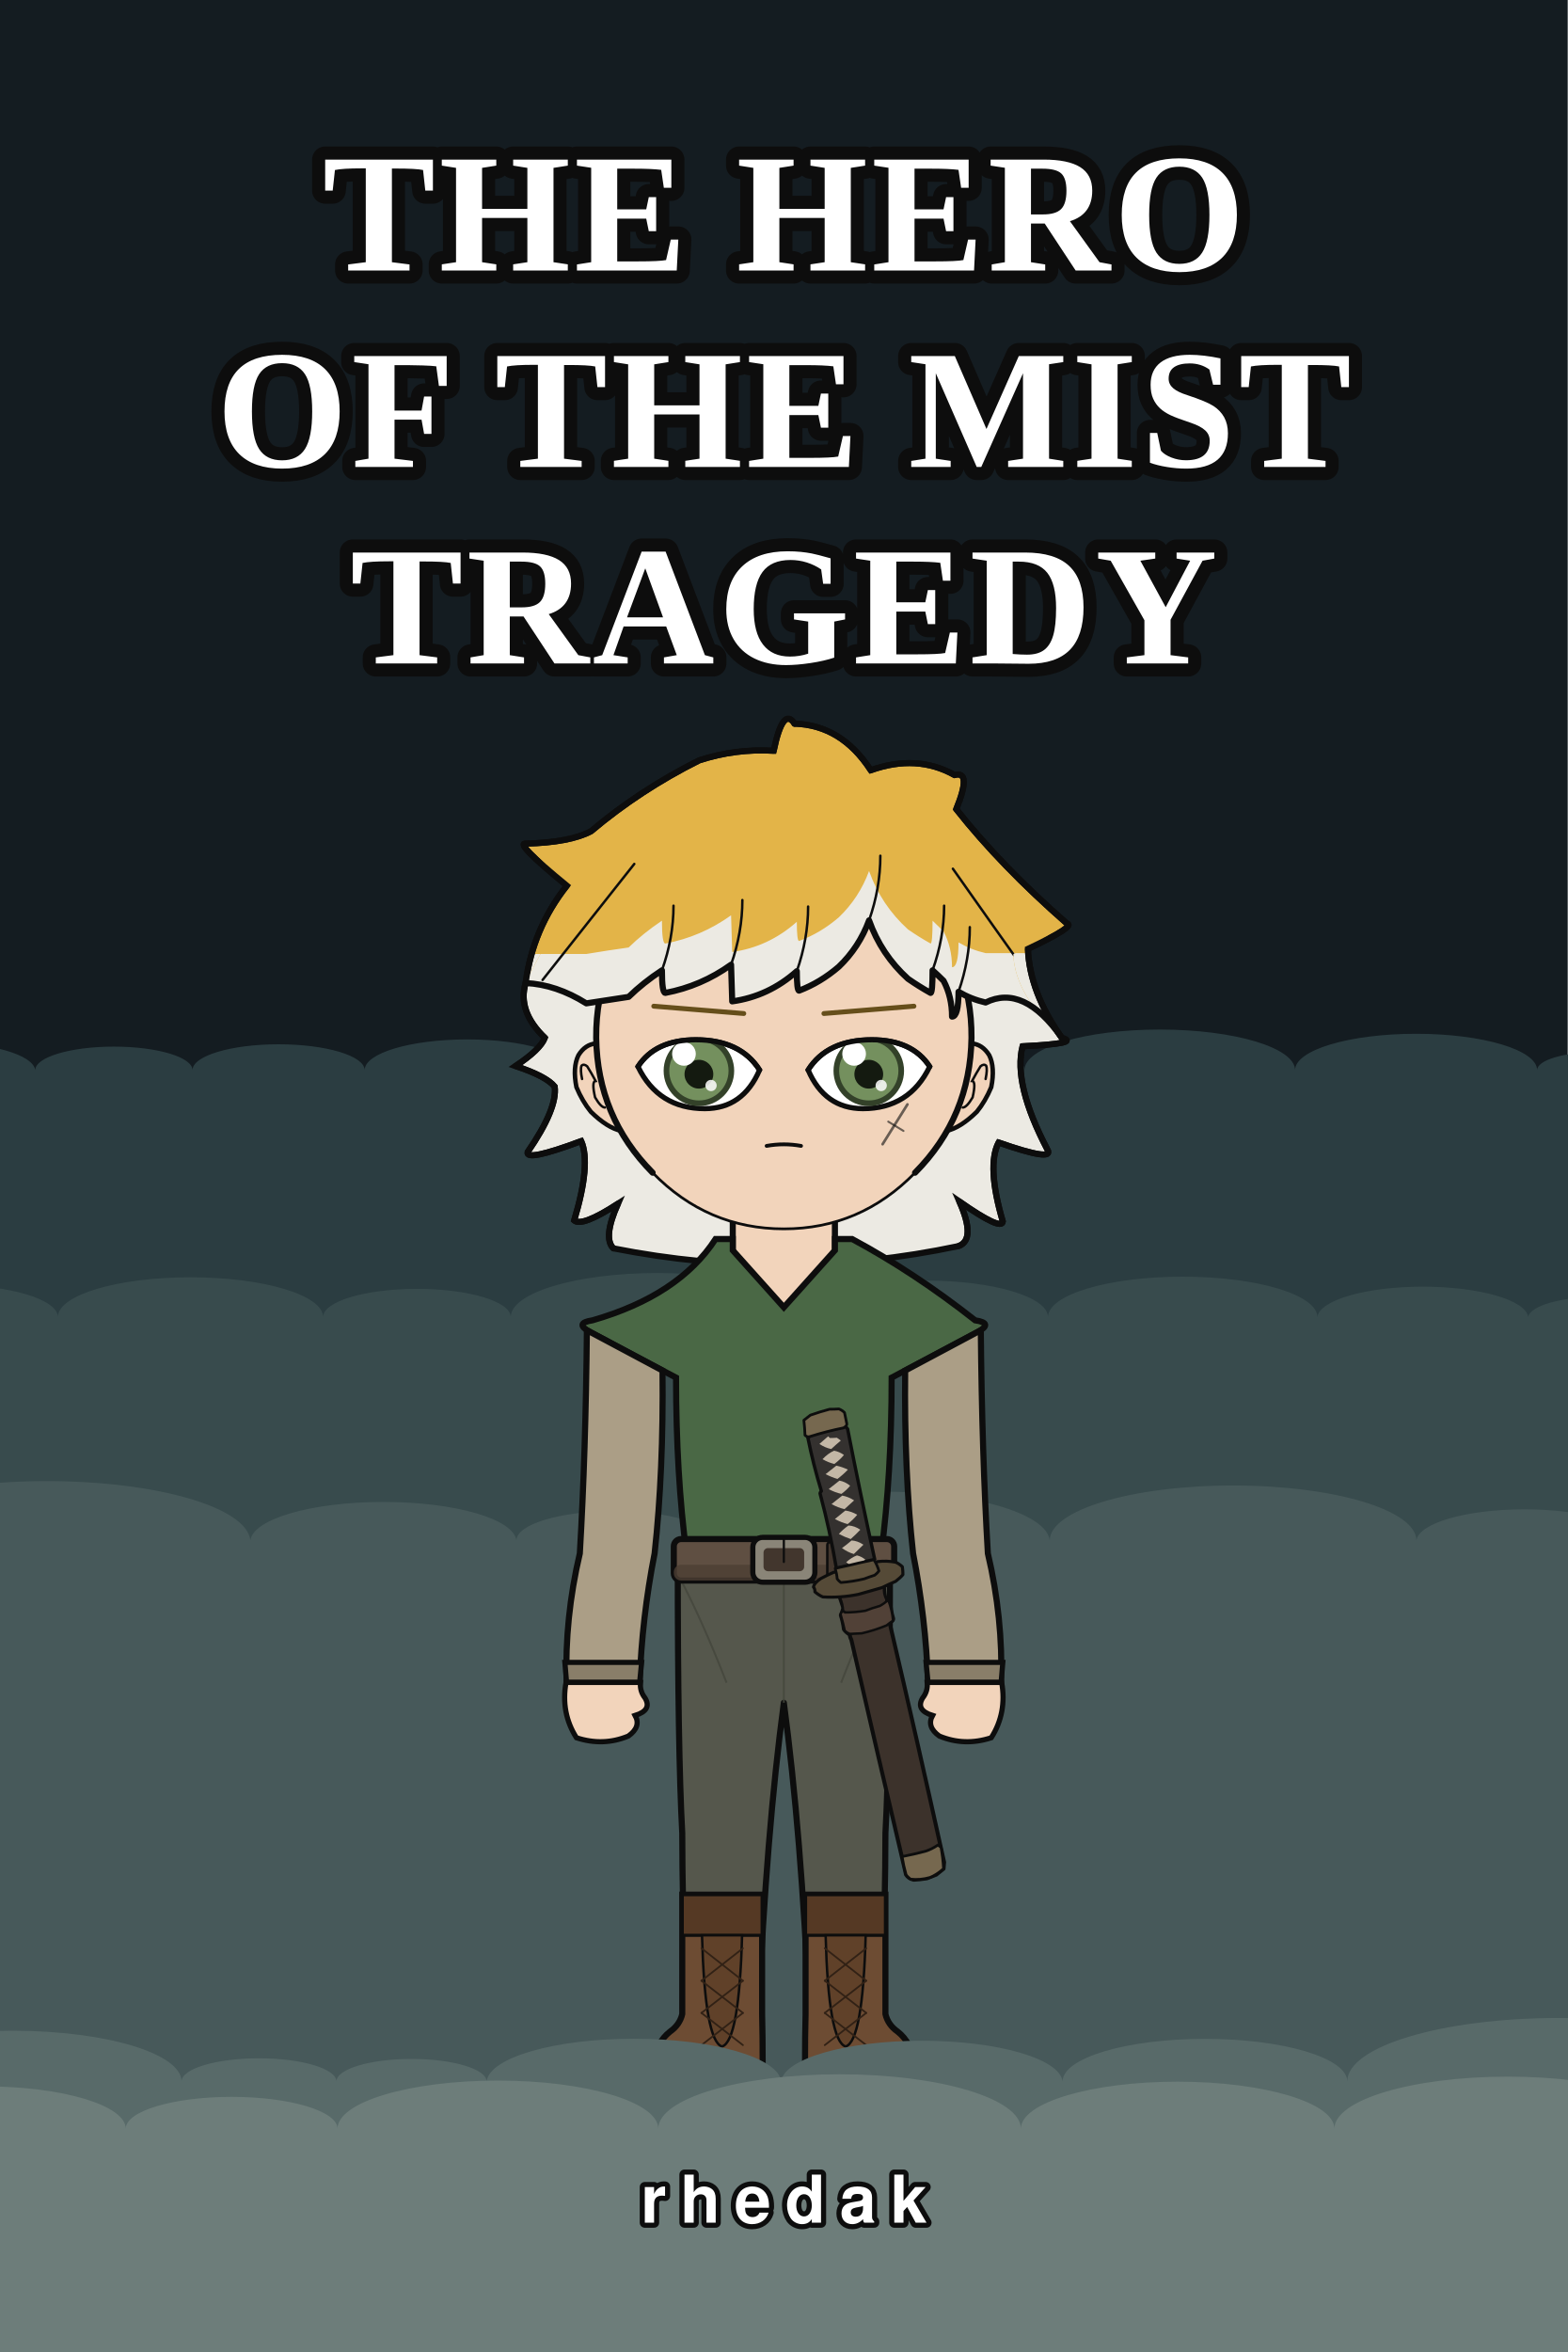
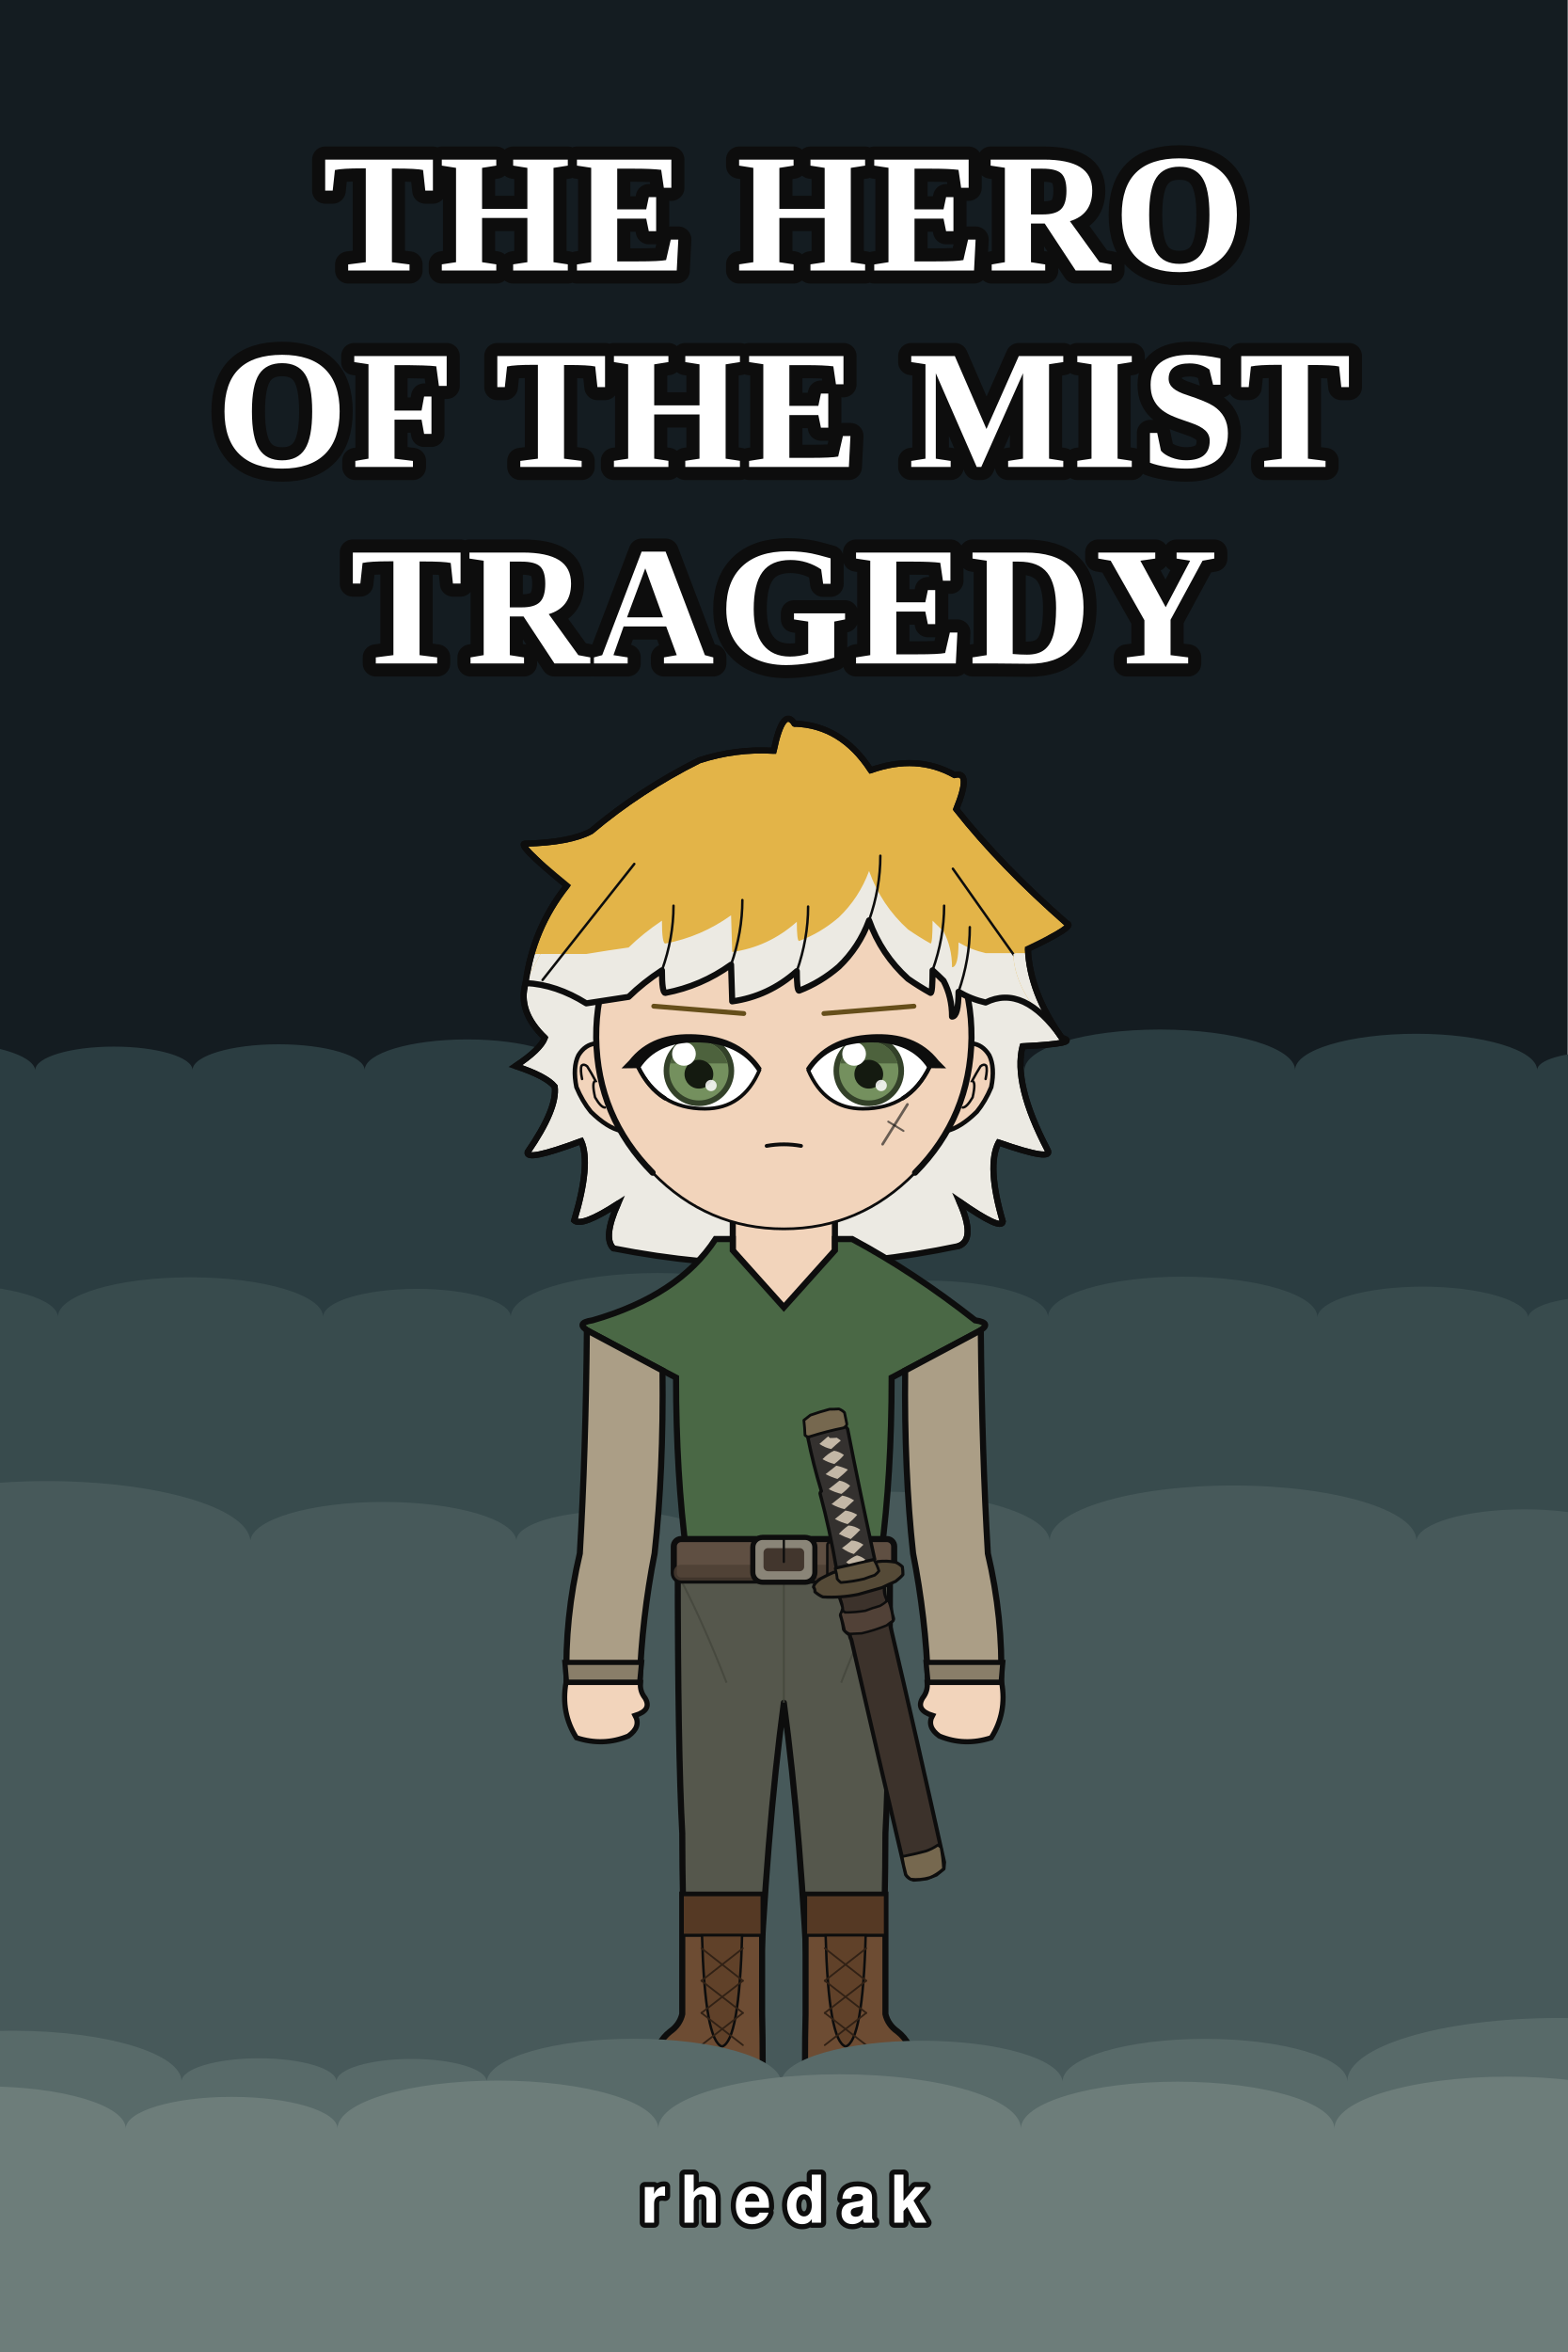
<svg xmlns="http://www.w3.org/2000/svg" width="1000" height="1500" viewBox="0 0 1000 1500">
  <rect width="1000" height="1500" fill="#141c21" />
  <rect y="780.0" width="1000" height="720.0" fill="#1e2b30" />
  <path d="M -100.0 1500.0 L -100.0 682.5 A 61.3 18.4 0 0 1 22.5 682.5 A 50.1 15.0 0 0 1 122.8 682.5 A 54.9 16.5 0 0 1 232.6 682.5 A 65.4 19.6 0 0 1 363.4 682.5 A 37.5 11.3 0 0 1 438.4 682.5 A 47.4 14.2 0 0 1 533.3 682.5 A 60.1 18.0 0 0 1 653.5 682.5 A 86.3 25.9 0 0 1 826.1 682.5 A 77.2 23.2 0 0 1 980.5 682.5 A 38.3 11.5 0 0 1 1057.1 682.5 A 87.7 26.3 0 0 1 1232.5 682.5 L 1232.5 1500.0 Z" fill="#2b3d41" />
  <path d="M -100.0 1500.0 L -100.0 840.0 A 68.4 20.5 0 0 1 36.9 840.0 A 84.6 25.4 0 0 1 206.1 840.0 A 59.8 18.0 0 0 1 325.8 840.0 A 93.5 28.1 0 0 1 512.9 840.0 A 77.8 23.3 0 0 1 668.5 840.0 A 85.9 25.8 0 0 1 840.3 840.0 A 67.3 20.2 0 0 1 974.8 840.0 A 45.5 13.6 0 0 1 1065.7 840.0 A 60.4 18.1 0 0 1 1186.6 840.0 L 1186.6 1500.0 Z" fill="#384b4d" />
  <path d="M -100.0 1500.0 L -100.0 982.5 A 129.9 39.0 0 0 1 159.7 982.5 A 84.9 25.5 0 0 1 329.4 982.5 A 62.6 18.8 0 0 1 454.7 982.5 A 107.5 32.2 0 0 1 669.6 982.5 A 116.9 35.1 0 0 1 903.5 982.5 A 69.0 20.7 0 0 1 1041.4 982.5 A 90.5 27.2 0 0 1 1222.5 982.5 L 1222.5 1500.0 Z" fill="#47595a" />
  <g transform="translate(140.0 454.5) scale(1.8)">
    <defs>
      <clipPath id="hair-tips">
        <path d="M 84.5 85.5 Q 107.3 85.5 130.0 85.5 Q 137.8 84.2 145.0 83.2 Q 150.1 78.2 156.8 73.7 Q 156.8 81.8 158.0 81.8 Q 170.7 79.4 181.3 71.8 Q 181.5 78.3 181.7 84.8 Q 194.6 83.0 204.6 74.1 Q 204.6 80.9 205.4 80.9 Q 213.0 78.1 219.5 72.5 Q 226.7 65.6 230.2 56.1 Q 234.5 68.2 244.0 76.8 Q 247.9 79.5 252.0 81.8 Q 252.7 81.8 252.7 73.7 Q 254.7 75.6 256.6 77.5 Q 259.6 83.2 259.6 90.2 Q 261.9 90.2 261.9 81.4 Q 266.3 84.0 271.5 85.2 Q 293.5 85.2 315.5 85.2 Q 315.5 220.6 315.5 290.8 Q 200.0 290.8 84.5 290.8 Z" />
      </clipPath>
      <clipPath id="hair-front">
        <path d="M 108.5 95.8 Q 119.3 96.3 130.0 103.0 Q 137.8 101.8 145.0 100.7 Q 150.1 95.7 156.8 91.3 Q 156.8 99.3 158.0 99.3 Q 170.7 96.9 181.3 89.3 Q 181.5 95.8 181.7 102.3 Q 194.6 100.5 204.6 91.6 Q 204.6 98.5 205.4 98.5 Q 213.0 95.6 219.5 90.0 Q 226.7 83.1 230.2 73.6 Q 234.5 85.7 244.0 94.3 Q 247.9 97.0 252.0 99.3 Q 252.7 99.3 252.7 91.3 Q 254.7 93.1 256.6 95.0 Q 259.6 100.7 259.6 107.7 Q 261.9 107.7 261.9 98.9 Q 266.3 101.5 271.5 102.7 Q 285.0 96.0 298.5 115.2 Q 281.9 100.1 281.3 85.6 Q 297.5 77.9 294.2 77.1 Q 272.4 58.0 257.4 39.1 Q 262.7 26.1 256.8 27.7 Q 244.3 20.7 228.9 26.1 Q 219.1 11.0 203.6 10.6 Q 199.8 4.7 196.6 19.6 Q 183.9 18.8 171.8 22.8 Q 152.1 32.6 135.8 46.4 Q 128.8 50.2 114.0 50.5 Q 110.0 50.0 127.7 64.6 Q 116.4 78.9 108.5 95.8 Z" />
      </clipPath>
    </defs>
    <path d="M 139.6 189.8 Q 135.8 186.1 141.2 174.0 Q 128.4 182.3 125.7 179.9 Q 131.7 159.9 128.2 151.8 Q 108.4 159.2 109.2 155.7 Q 119.8 140.3 118.8 132.5 Q 115.8 128.8 104.9 125.2 Q 113.7 119.4 115.3 115.2 Q 105.5 105.8 108.5 95.8 Q 111.0 76.6 123.1 61.3 Q 104.3 45.9 108.6 46.4 Q 124.2 46.0 131.7 42.0 Q 149.0 27.4 170.0 16.9 Q 182.9 12.7 196.4 13.5 Q 199.7 -2.3 203.8 3.9 Q 220.4 4.4 230.8 20.4 Q 247.1 14.6 260.5 22.1 Q 266.7 20.4 261.1 34.2 Q 277.0 54.3 300.3 74.7 Q 303.8 75.5 286.5 83.7 Q 287.1 99.1 298.5 115.2 Q 305.5 117.2 284.6 118.2 Q 281.2 131.5 293.4 154.8 Q 296.1 159.3 276.1 152.3 Q 271.8 160.6 277.6 180.3 Q 277.2 183.7 262.2 173.2 Q 268.2 186.7 261.9 189.0 Q 200.8 201.9 139.6 189.8 Z" fill="#e3b448" />
    <path d="M 139.6 189.8 Q 135.8 186.1 141.2 174.0 Q 128.4 182.3 125.7 179.9 Q 131.7 159.9 128.2 151.8 Q 108.4 159.2 109.2 155.7 Q 119.8 140.3 118.8 132.5 Q 115.8 128.8 104.9 125.2 Q 113.7 119.4 115.3 115.2 Q 105.5 105.8 108.5 95.8 Q 111.0 76.6 123.1 61.3 Q 104.3 45.9 108.6 46.4 Q 124.2 46.0 131.7 42.0 Q 149.0 27.4 170.0 16.9 Q 182.9 12.7 196.4 13.5 Q 199.7 -2.3 203.8 3.9 Q 220.4 4.4 230.8 20.4 Q 247.1 14.6 260.5 22.1 Q 266.7 20.4 261.1 34.2 Q 277.0 54.3 300.3 74.7 Q 303.8 75.5 286.5 83.7 Q 287.1 99.1 298.5 115.2 Q 305.5 117.2 284.6 118.2 Q 281.2 131.5 293.4 154.8 Q 296.1 159.3 276.1 152.3 Q 271.8 160.6 277.6 180.3 Q 277.2 183.7 262.2 173.2 Q 268.2 186.7 261.9 189.0 Q 200.8 201.9 139.6 189.8 Z" fill="#eceae3" clip-path="url(#hair-tips)" />
    <path d="M 139.6 189.8 Q 135.8 186.1 141.2 174.0 Q 128.4 182.3 125.7 179.9 Q 131.7 159.9 128.2 151.8 Q 108.4 159.2 109.2 155.7 Q 119.8 140.3 118.8 132.5 Q 115.8 128.8 104.9 125.2 Q 113.7 119.4 115.3 115.2 Q 105.5 105.8 108.5 95.8 Q 111.0 76.6 123.1 61.3 Q 104.3 45.9 108.6 46.4 Q 124.2 46.0 131.7 42.0 Q 149.0 27.4 170.0 16.9 Q 182.9 12.7 196.4 13.5 Q 199.7 -2.3 203.8 3.9 Q 220.4 4.4 230.8 20.4 Q 247.1 14.6 260.5 22.1 Q 266.7 20.4 261.1 34.2 Q 277.0 54.3 300.3 74.7 Q 303.8 75.5 286.5 83.7 Q 287.1 99.1 298.5 115.2 Q 305.5 117.2 284.6 118.2 Q 281.2 131.5 293.4 154.8 Q 296.1 159.3 276.1 152.3 Q 271.8 160.6 277.6 180.3 Q 277.2 183.7 262.2 173.2 Q 268.2 186.7 261.9 189.0 Q 200.8 201.9 139.6 189.8 Z" fill="none" stroke="#0d0d0d" stroke-width="2.16" stroke-linecap="round" stroke-linejoin="round" />
    <path d="M 181.9 199.2 Q 167.3 215.1 138.8 223.6 Q 134.5 224.9 134.5 229.2 Q 134.5 235.6 150.3 235.6 L 152.7 235.6 L 152.7 231.3 L 166.1 231.3 Q 166.1 269.9 169.8 297.9 Q 169.8 318.7 169.8 335.7 L 194.2 335.7 L 200.0 335.7 L 205.8 335.7 L 230.2 335.7 Q 230.2 318.7 230.2 297.9 Q 233.9 269.9 233.9 235.6 L 233.9 231.3 L 247.3 231.3 L 247.3 235.6 L 249.7 235.6 Q 265.5 235.6 265.5 229.2 Q 265.5 224.9 261.2 223.6 Q 240.6 206.9 218.1 199.2 Z" fill="#f2d4bb" stroke="#0d0d0d" stroke-width="2.16" />
    <rect x="181.9" y="172.5" width="36.3" height="38.0" rx="12.7" fill="#f2d4bb" />
    <line x1="181.9" y1="172.5" x2="181.9" y2="199.2" stroke="#0d0d0d" stroke-width="2.16" />
    <line x1="218.1" y1="172.5" x2="218.1" y2="199.2" stroke="#0d0d0d" stroke-width="2.16" />
    <path d="M 162.4 300.1 L 237.6 300.1 Q 237.6 367.9 236.0 397.0 Q 236.0 419.4 234.7 461.1 L 209.0 461.1 Q 206.2 397.0 200.0 350.8 Q 193.8 397.0 191.0 461.1 L 165.3 461.1 Q 164.0 419.4 164.0 397.0 Q 162.4 367.9 162.4 300.1 Z" fill="#55574c" stroke="#0d0d0d" stroke-width="2.16" stroke-linejoin="round" />
    <line x1="200.0" y1="306.2" x2="200.0" y2="350.8" stroke="#44463c" stroke-width="0.71" opacity="0.8" />
    <path d="M 164.0 308.2 Q 171.8 323.4 179.7 343.7" fill="none" stroke="#44463c" stroke-width="0.71" opacity="0.8" />
    <path d="M 236.0 308.2 Q 228.2 323.4 220.3 343.7" fill="none" stroke="#44463c" stroke-width="0.71" opacity="0.8" />
    <path d="M 192.3 418.8 L 192.3 461.1 Q 192.5 468.3 192.5 479.7 Q 192.5 485.0 187.3 485.0 L 159.0 485.0 Q 153.8 485.0 153.8 478.7 Q 154.7 471.2 159.7 467.3 Q 163.1 464.9 164.0 461.1 L 164.0 418.8 Z" fill="#6d4c33" stroke="#0d0d0d" stroke-width="2.16" />
    <path d="M 192.5 479.3 L 153.8 479.3 L 153.8 479.7 Q 153.8 485.0 159.0 485.0 L 187.3 485.0 Q 192.5 485.0 192.5 479.7 Z" fill="#4c3320" />
    <rect x="164.0" y="418.8" width="28.3" height="14.4" fill="#553924" stroke="#0d0d0d" stroke-width="1.11" />
    <path d="M 171.0 433.2 L 185.2 433.2 Q 184.2 470.7 178.1 472.6 Q 172.0 470.7 171.0 433.2 Z" fill="#604129" stroke="#0d0d0d" stroke-width="0.87" />
    <line x1="185.5" y1="437.8" x2="170.8" y2="449.3" stroke="#312115" stroke-width="0.63" stroke-linecap="round" />
    <line x1="170.8" y1="437.8" x2="185.5" y2="449.3" stroke="#312115" stroke-width="0.63" stroke-linecap="round" />
    <line x1="185.5" y1="449.3" x2="170.8" y2="460.7" stroke="#312115" stroke-width="0.63" stroke-linecap="round" />
    <line x1="170.8" y1="449.3" x2="185.5" y2="460.7" stroke="#312115" stroke-width="0.63" stroke-linecap="round" />
    <line x1="185.5" y1="460.7" x2="170.8" y2="472.1" stroke="#312115" stroke-width="0.63" stroke-linecap="round" />
    <line x1="170.8" y1="460.7" x2="185.5" y2="472.1" stroke="#312115" stroke-width="0.63" stroke-linecap="round" />
    <path d="M 207.7 418.8 L 207.7 461.1 Q 207.5 468.3 207.5 479.7 Q 207.5 485.0 212.7 485.0 L 241.0 485.0 Q 246.2 485.0 246.2 478.7 Q 245.3 471.2 240.3 467.3 Q 236.9 464.9 236.0 461.1 L 236.0 418.8 Z" fill="#6d4c33" stroke="#0d0d0d" stroke-width="2.16" />
    <path d="M 207.5 479.3 L 246.2 479.3 L 246.2 479.7 Q 246.2 485.0 241.0 485.0 L 212.7 485.0 Q 207.5 485.0 207.5 479.7 Z" fill="#4c3320" />
    <rect x="207.7" y="418.8" width="28.3" height="14.4" fill="#553924" stroke="#0d0d0d" stroke-width="1.11" />
    <path d="M 214.8 433.2 L 229.0 433.2 Q 228.0 470.7 221.9 472.6 Q 215.8 470.7 214.8 433.2 Z" fill="#604129" stroke="#0d0d0d" stroke-width="0.87" />
    <line x1="229.2" y1="437.8" x2="214.5" y2="449.3" stroke="#312115" stroke-width="0.63" stroke-linecap="round" />
    <line x1="214.5" y1="437.8" x2="229.2" y2="449.3" stroke="#312115" stroke-width="0.63" stroke-linecap="round" />
    <line x1="229.2" y1="449.3" x2="214.5" y2="460.7" stroke="#312115" stroke-width="0.63" stroke-linecap="round" />
    <line x1="214.5" y1="449.3" x2="229.2" y2="460.7" stroke="#312115" stroke-width="0.63" stroke-linecap="round" />
    <line x1="229.2" y1="460.7" x2="214.5" y2="472.1" stroke="#312115" stroke-width="0.63" stroke-linecap="round" />
    <line x1="214.5" y1="460.7" x2="229.2" y2="472.1" stroke="#312115" stroke-width="0.63" stroke-linecap="round" />
    <path d="M 175.8 186.5 Q 162.8 206.5 132.2 215.3 Q 125.5 216.3 131.4 219.5 L 161.8 235.6 Q 161.8 269.9 165.5 297.9 Q 165.2 299.1 165.2 300.1 L 234.8 300.1 Q 234.8 299.1 234.5 297.9 Q 238.2 269.9 238.2 235.6 L 268.6 219.5 Q 274.5 216.3 267.8 215.3 Q 246.2 198.3 224.2 186.5 L 218.1 186.5 L 218.1 190.5 L 200.0 210.7 L 181.9 190.5 L 181.9 186.5 Z" fill="#4a6845" stroke="#0d0d0d" stroke-width="2.16" />
    <rect x="161.0" y="292.8" width="78.1" height="14.7" rx="2.6" fill="#5f4f42" stroke="#0d0d0d" stroke-width="2.16" />
    <rect x="161.0" y="301.9" width="78.1" height="5.6" rx="2.6" fill="#4c3e33" opacity="0.8" />
    <rect x="189.0" y="292.2" width="22.0" height="15.9" rx="3.5" fill="#8a8578" stroke="#0d0d0d" stroke-width="1.83" />
    <rect x="192.8" y="296.0" width="14.4" height="8.2" rx="1.6" fill="#42362d" />
    <line x1="200.0" y1="292.2" x2="200.0" y2="300.9" stroke="#0d0d0d" stroke-width="0.79" stroke-linecap="round" />
    <rect x="215.4" y="293.9" width="3.2" height="12.3" rx="1.0" fill="#42362d" stroke="#0d0d0d" stroke-width="0.87" />
    <path d="M 250.7 413.0 Q 248.3 413.4 246.0 413.5 Q 244.2 413.1 243.3 411.7 Q 233.4 369.7 223.9 328.4 Q 223.4 327.6 223.4 326.7 Q 221.9 325.7 221.3 324.8 Q 221.0 322.3 220.2 319.8 Q 220.8 318.4 221.1 317.2 Q 220.5 315.4 219.9 313.6 Q 220.4 313.1 221.0 312.7 Q 224.2 312.4 227.5 311.8 Q 231.0 310.9 234.4 309.5 Q 235.0 309.4 235.5 310.0 Q 235.5 311.9 236.0 313.9 Q 236.8 314.4 237.7 314.9 Q 237.8 317.9 238.7 320.8 Q 239.0 321.6 237.5 322.5 Q 247.4 364.7 256.8 407.3 Q 256.7 408.5 256.6 409.6 Q 255.3 410.7 254.0 411.7 Q 252.4 412.3 250.7 413.0 Z" fill="#3c322b" stroke="#0d0d0d" stroke-width="1.40" stroke-linejoin="round" />
    <path d="M 235.5 310.0 Q 235.3 312.1 236.3 314.1 Q 236.6 315.1 235.5 316.2 Q 231.2 317.9 227.0 319.1 Q 225.1 319.2 223.1 319.3 Q 222.0 319.1 221.0 318.3 Q 220.9 315.9 219.9 313.6 Q 220.4 313.1 221.0 312.7 Q 224.2 312.4 227.5 311.8 Q 231.0 310.9 234.4 309.5 Q 235.0 309.4 235.5 310.0 Z" fill="#3c322b" stroke="#0d0d0d" stroke-width="0.86" stroke-linejoin="round" />
    <path d="M 237.0 314.4 Q 238.4 318.0 238.7 321.7 Q 237.5 322.5 236.4 323.4 Q 232.0 325.2 227.6 326.2 Q 225.5 326.3 223.4 326.4 Q 222.5 326.1 221.6 325.3 Q 221.0 322.5 220.2 319.8 Q 219.9 319.0 221.0 318.3 Q 221.3 318.6 221.7 318.8 Q 225.3 318.8 228.9 318.2 Q 231.4 317.2 234.0 316.5 Q 235.5 315.7 237.0 314.4 Z" fill="#514137" stroke="#0d0d0d" stroke-width="0.86" stroke-linejoin="round" />
    <path d="M 254.6 401.2 Q 255.2 401.6 255.7 402.0 Q 256.4 405.8 256.6 409.6 Q 254.1 411.8 251.8 412.7 Q 248.3 413.7 244.9 413.3 Q 243.8 412.5 243.3 411.7 Q 242.4 408.5 241.9 405.3 Q 246.1 404.5 250.2 403.4 Q 252.4 402.7 254.6 401.2 Z" fill="#76684f" stroke="#0d0d0d" stroke-width="0.97" stroke-linejoin="round" />
    <path d="M 210.5 309.8 Q 210.8 308.3 213.1 306.8 Q 215.3 305.6 217.6 304.6 Q 218.5 304.3 219.4 305.1 Q 219.0 306.4 219.9 307.6 Q 222.4 307.5 224.9 307.4 Q 227.8 306.4 230.7 305.9 Q 231.9 305.3 232.9 304.7 Q 233.1 303.1 232.4 301.6 Q 232.4 301.2 233.2 300.8 Q 236.4 300.4 239.6 301.0 Q 240.8 301.5 242.0 302.6 Q 242.2 304.0 242.2 305.4 Q 241.3 306.5 239.6 307.8 Q 237.2 308.8 234.8 310.0 Q 230.6 311.2 226.4 312.4 Q 220.0 313.7 213.8 313.3 Q 212.4 312.7 211.0 311.5 Q 211.1 310.6 210.5 309.8 Z" fill="#554a37" stroke="#0d0d0d" stroke-width="1.08" stroke-linejoin="round" />
    <path d="M 221.6 252.8 Q 222.3 253.3 222.6 253.8 Q 227.1 276.8 232.2 300.0 Q 231.8 300.2 230.9 300.3 Q 225.4 301.6 219.7 302.9 Q 218.8 303.1 218.6 303.1 Q 216.3 289.6 212.9 276.9 Q 212.7 276.4 213.3 275.8 Q 210.4 266.3 208.5 256.8 Q 210.5 255.5 212.5 254.9 Q 217.0 254.1 221.6 252.8 Z" fill="#34312f" stroke="#0d0d0d" stroke-width="1.19" stroke-linejoin="round" />
    <path d="M 207.8 250.4 Q 208.5 249.8 209.3 249.2 Q 211.7 248.4 214.1 247.5 Q 214.8 247.5 215.5 247.4 Q 216.0 247.8 216.5 248.2 Q 215.9 248.7 215.4 249.1 Q 213.7 249.4 212.1 249.9 Q 211.0 250.5 209.9 251.4 Q 208.8 251.2 207.8 250.4 Z" fill="#c3b7a6" />
    <path d="M 220.2 257.9 Q 218.4 259.4 216.8 260.9 Q 214.7 260.5 212.6 259.1 Q 214.1 257.8 215.7 256.4 Q 216.0 256.7 216.3 257.0 Q 217.6 257.0 218.8 256.9 Q 219.5 257.4 220.2 257.9 Z" fill="#c3b7a6" />
    <path d="M 213.7 264.5 Q 215.7 262.4 217.8 261.5 Q 219.6 261.8 221.3 263.0 Q 220.0 264.6 217.9 266.2 Q 215.8 265.7 213.7 264.5 Z" fill="#c3b7a6" />
    <path d="M 214.8 269.8 Q 216.7 268.3 218.6 266.8 Q 220.6 267.2 222.7 268.2 Q 221.1 269.9 219.0 271.5 Q 216.9 270.9 214.8 269.8 Z" fill="#c3b7a6" />
    <path d="M 215.9 275.1 Q 217.8 273.6 219.7 272.1 Q 221.6 272.4 223.5 273.9 Q 222.3 275.4 220.4 276.8 Q 218.1 276.3 215.9 275.1 Z" fill="#c3b7a6" />
    <path d="M 216.9 280.4 Q 218.8 278.9 220.7 277.4 Q 222.9 277.8 224.9 279.1 Q 223.3 280.6 221.5 282.2 Q 219.2 281.7 216.9 280.4 Z" fill="#c3b7a6" />
    <path d="M 218.1 285.7 Q 220.0 284.2 221.8 282.7 Q 224.0 283.0 226.0 284.2 Q 224.7 285.8 222.6 287.5 Q 220.3 286.9 218.1 285.7 Z" fill="#c3b7a6" />
    <path d="M 219.5 291.0 Q 220.8 289.5 222.9 288.0 Q 225.1 288.1 227.1 289.5 Q 225.6 291.1 223.7 292.8 Q 221.6 292.1 219.5 291.0 Z" fill="#c3b7a6" />
    <path d="M 220.6 296.0 Q 222.4 294.7 224.0 293.3 Q 226.1 293.4 228.2 294.8 Q 226.5 296.4 224.8 298.1 Q 222.7 297.5 220.6 296.0 Z" fill="#c3b7a6" />
    <path d="M 228.9 300.1 Q 227.4 301.3 225.9 302.5 Q 224.7 302.4 223.5 302.1 Q 222.8 301.6 222.1 301.0 Q 224.0 299.3 225.9 298.6 Q 227.4 298.9 228.9 300.1 Z" fill="#c3b7a6" />
    <path d="M 233.7 304.1 Q 233.2 304.8 232.2 305.6 Q 230.3 306.2 228.5 306.9 Q 224.3 307.9 220.2 308.2 Q 219.3 307.5 218.9 306.9 Q 218.8 305.3 218.2 303.2 Q 219.3 303.0 220.4 302.7 Q 223.3 302.1 226.5 301.3 Q 227.6 301.1 228.8 300.8 Q 230.4 300.5 231.9 300.1 Q 233.1 302.0 233.7 304.1 Z" fill="#5e523d" stroke="#0d0d0d" stroke-width="0.97" stroke-linejoin="round" />
    <path d="M 207.5 256.0 Q 207.4 253.4 207.1 250.7 Q 208.2 249.8 209.4 248.9 Q 212.8 247.7 216.2 246.8 Q 217.9 246.8 219.5 246.7 Q 220.6 247.1 221.5 248.0 Q 221.9 249.9 222.3 251.9 Q 222.5 252.6 221.2 253.4 Q 215.2 254.6 209.2 256.5 Q 208.3 256.8 207.5 256.0 Z" fill="#76684f" stroke="#0d0d0d" stroke-width="0.97" stroke-linejoin="round" />
    <path d="M 157.0 233.1 L 130.2 218.8 Q 129.8 262.3 127.7 297.9 Q 122.3 320.8 123.0 343.6 L 148.9 343.6 Q 149.7 320.8 154.2 297.9 Q 157.4 268.7 157.0 233.1 Z" fill="#ab9e86" stroke="#0d0d0d" stroke-width="2.16" />
    <path d="M 122.4 336.5 L 149.6 336.5 L 148.9 343.6 L 123.0 343.6 Z" fill="#897e69" stroke="#0d0d0d" stroke-width="1.83" />
    <path d="M 122.8 343.6 Q 120.9 354.4 126.5 363.2 Q 136.0 366.3 144.9 362.6 Q 149.5 359.3 147.3 355.3 Q 153.4 353.4 150.8 349.1 Q 148.9 346.7 149.2 343.6 Z" fill="#f2d4bb" stroke="#0d0d0d" stroke-width="1.83" />
    <path d="M 243.0 233.1 L 269.8 218.8 Q 270.2 262.3 272.3 297.9 Q 277.7 320.8 277.0 343.6 L 251.1 343.6 Q 250.3 320.8 245.8 297.9 Q 242.6 268.7 243.0 233.1 Z" fill="#ab9e86" stroke="#0d0d0d" stroke-width="2.16" />
    <path d="M 250.4 336.5 L 277.6 336.5 L 277.0 343.6 L 251.1 343.6 Z" fill="#897e69" stroke="#0d0d0d" stroke-width="1.83" />
    <path d="M 277.2 343.6 Q 279.1 354.4 273.5 363.2 Q 264.0 366.3 255.1 362.6 Q 250.5 359.3 252.7 355.3 Q 246.6 353.4 249.2 349.1 Q 251.1 346.7 250.8 343.6 Z" fill="#f2d4bb" stroke="#0d0d0d" stroke-width="1.83" />
    <path d="M 133.5 117.2 Q 129.6 117.5 127.2 121.4 Q 125.1 125.7 126.5 132.7 Q 128.6 137.7 131.6 141.4 Q 137.4 147.1 142.4 148.2 Z" fill="#f2d4bb" />
    <path d="M 133.5 117.2 Q 129.6 117.5 127.2 121.4 Q 125.1 125.7 126.5 132.7 Q 128.6 137.7 131.6 141.4 Q 137.4 147.1 142.4 148.2" fill="none" stroke="#0d0d0d" stroke-width="1.58" stroke-linecap="round" />
    <path d="M 128.5 129.8 Q 127.8 126.4 128.3 125.1 Q 129.1 124.3 130.3 125.3 Q 131.8 127.7 133.3 130.5 Q 131.8 130.6 133.1 136.3 Q 135.2 139.9 136.6 139.9" fill="none" stroke="#0d0d0d" stroke-width="0.87" stroke-linecap="round" />
    <path d="M 266.5 117.2 Q 270.4 117.5 272.8 121.4 Q 274.9 125.7 273.5 132.7 Q 271.4 137.7 268.4 141.4 Q 262.6 147.1 257.6 148.2 Z" fill="#f2d4bb" />
    <path d="M 266.5 117.2 Q 270.4 117.5 272.8 121.4 Q 274.9 125.7 273.5 132.7 Q 271.4 137.7 268.4 141.4 Q 262.6 147.1 257.6 148.2" fill="none" stroke="#0d0d0d" stroke-width="1.58" stroke-linecap="round" />
    <path d="M 271.5 129.8 Q 272.2 126.4 271.7 125.1 Q 270.9 124.3 269.7 125.3 Q 268.2 127.7 266.7 130.5 Q 268.2 130.6 266.9 136.3 Q 264.8 139.9 263.4 139.9" fill="none" stroke="#0d0d0d" stroke-width="0.87" stroke-linecap="round" />
    <path d="M 200.0 47.9 Q 227.6 47.9 247.1 67.6 Q 266.7 87.3 266.5 115.2 Q 266.1 143.2 246.5 163.0 Q 227.1 182.9 200.0 182.9 Q 172.9 182.9 153.5 163.0 Q 133.9 143.2 133.5 115.2 Q 133.3 87.3 152.9 67.6 Q 172.4 47.9 200.0 47.9 Z" fill="#f2d4bb" />
    <path d="M 153.5 163.0 Q 133.9 143.2 133.5 115.2 Q 133.3 87.3 152.9 67.6 Q 172.4 47.9 200.0 47.9 Q 227.6 47.9 247.1 67.6 Q 266.7 87.3 266.5 115.2 Q 266.1 143.2 246.5 163.0" fill="none" stroke="#0d0d0d" stroke-width="2.16" stroke-linecap="round" />
    <path d="M 246.5 163.0 Q 227.1 182.9 200.0 182.9 Q 172.9 182.9 153.5 163.0" fill="none" stroke="#0d0d0d" stroke-width="0.95" stroke-linecap="round" />
    <line x1="185.8" y1="106.6" x2="153.9" y2="104.0" stroke="#664f1b" stroke-width="1.73" stroke-linecap="round" />
    <defs>
      <clipPath id="eye-l">
        <path d="M 191.4 126.6 Q 184.6 115.9 168.8 115.9 Q 154.5 115.9 148.3 125.4 Q 155.5 140.3 172.0 140.3 Q 185.5 140.3 191.4 126.6 Z" />
      </clipPath>
    </defs>
-     <path d="M 191.4 126.6 Q 184.6 115.9 168.8 115.9 Q 154.5 115.9 148.3 125.4 Q 155.5 140.3 172.0 140.3 Q 185.5 140.3 191.4 126.6 Z" fill="white" stroke="#0d0d0d" stroke-width="1.83" />
+     <path d="M 191.4 126.6 Q 184.6 115.9 168.8 115.9 Q 154.5 115.9 148.3 125.4 Q 155.5 140.3 172.0 140.3 Q 185.5 140.3 191.4 126.6 Z" fill="white" stroke="none" />
    <g clip-path="url(#eye-l)">
      <circle cx="169.9" cy="126.9" r="12.5" fill="#334129" />
      <circle cx="169.9" cy="126.9" r="10.5" fill="#74905e" />
+       <path d="M 159.72 124.27 A 10.47 10.47 0 0 1 179.99 124.27 Z" fill="#4d623d" />
      <circle cx="169.9" cy="128.1" r="5.1" fill="#141a10" />
      <circle cx="164.6" cy="120.9" r="4.2" fill="white" />
      <circle cx="174.2" cy="132.1" r="2.0" fill="white" opacity="0.85" />
    </g>
-     <path d="M 191.4 126.6 Q 184.6 115.9 168.8 115.9 Q 154.5 115.9 148.3 125.4" fill="none" stroke="#0d0d0d" stroke-width="1.83" stroke-linecap="round" />
+     <path d="M 148.32 125.43 L 149.25 127.23 L 150.26 128.92 L 151.34 130.50 L 152.49 131.95 L 153.71 133.30 L 155.01 134.52 L 156.38 135.63 L 157.83 136.62 L 159.34 137.49 L 160.93 138.25 L 162.60 138.89 L 164.33 139.42 L 166.14 139.82 L 168.03 140.12 L 169.98 140.29 L 172.01 140.35 L 173.67 140.29 L 175.27 140.13 L 176.81 139.86 L 178.29 139.49 L 179.72 139.00 L 181.08 138.41 L 182.38 137.71 L 183.62 136.90 L 184.80 135.99 L 185.92 134.97 L 186.98 133.84 L 187.99 132.60 L 188.93 131.25 L 189.81 129.80 L 190.63 128.24 L 191.40 126.57" fill="none" stroke="#0d0d0d" stroke-width="1.27" stroke-linecap="round" />
+     <path d="M 148.32 125.43 L 149.25 127.23 L 150.26 128.92 L 151.34 130.50 L 152.49 131.95 L 153.71 133.30 L 155.01 134.52 L 156.38 135.63 L 157.83 136.62" fill="none" stroke="#0d0d0d" stroke-width="1.47" stroke-linecap="round" />
+     <path d="M 192.15 126.05 L 191.24 124.74 L 190.24 123.48 L 189.17 122.31 L 188.05 121.19 L 186.87 120.14 L 185.60 119.17 L 184.26 118.28 L 182.85 117.47 L 181.35 116.74 L 179.78 116.09 L 178.13 115.53 L 176.41 115.05 L 174.61 114.65 L 172.74 114.34 L 170.80 114.12 L 168.78 113.97 L 166.94 113.91 L 165.15 113.93 L 163.40 114.02 L 161.70 114.19 L 160.04 114.45 L 158.43 114.79 L 156.86 115.22 L 155.34 115.74 L 153.87 116.35 L 152.44 117.06 L 151.07 117.87 L 149.75 118.77 L 148.50 119.77 L 147.30 120.87 L 146.18 122.06 L 145.19 123.24 L 142.46 126.02 L 149.07 125.95 L 149.86 124.82 L 150.69 123.80 L 151.57 122.84 L 152.52 121.96 L 153.53 121.14 L 154.59 120.40 L 155.72 119.73 L 156.92 119.12 L 158.17 118.59 L 159.49 118.13 L 160.88 117.73 L 162.33 117.41 L 163.84 117.16 L 165.42 116.98 L 167.07 116.87 L 168.78 116.83 L 170.68 116.87 L 172.50 116.99 L 174.25 117.20 L 175.93 117.48 L 177.54 117.84 L 179.08 118.29 L 180.54 118.81 L 181.93 119.41 L 183.26 120.09 L 184.51 120.85 L 185.69 121.68 L 186.81 122.60 L 187.86 123.59 L 188.85 124.67 L 189.77 125.83 L 190.64 127.09 Z" fill="#0d0d0d" stroke="none" />
    <line x1="214.2" y1="106.6" x2="246.1" y2="104.0" stroke="#664f1b" stroke-width="1.73" stroke-linecap="round" />
    <defs>
      <clipPath id="eye-r">
        <path d="M 208.6 126.6 Q 215.4 115.9 231.2 115.9 Q 245.5 115.9 251.7 125.4 Q 244.5 140.3 228.0 140.3 Q 214.5 140.3 208.6 126.6 Z" />
      </clipPath>
    </defs>
-     <path d="M 208.6 126.6 Q 215.4 115.9 231.2 115.9 Q 245.5 115.9 251.7 125.4 Q 244.5 140.3 228.0 140.3 Q 214.5 140.3 208.6 126.6 Z" fill="white" stroke="#0d0d0d" stroke-width="1.83" />
+     <path d="M 208.6 126.6 Q 215.4 115.9 231.2 115.9 Q 245.5 115.9 251.7 125.4 Q 244.5 140.3 228.0 140.3 Q 214.5 140.3 208.6 126.6 Z" fill="white" stroke="none" />
    <g clip-path="url(#eye-r)">
      <circle cx="230.1" cy="126.9" r="12.5" fill="#334129" />
      <circle cx="230.1" cy="126.9" r="10.5" fill="#74905e" />
+       <path d="M 220.01 124.27 A 10.47 10.47 0 0 1 240.28 124.27 Z" fill="#4d623d" />
      <circle cx="230.1" cy="128.1" r="5.1" fill="#141a10" />
      <circle cx="224.9" cy="120.9" r="4.2" fill="white" />
      <circle cx="234.5" cy="132.1" r="2.0" fill="white" opacity="0.85" />
    </g>
-     <path d="M 208.6 126.6 Q 215.4 115.9 231.2 115.9 Q 245.5 115.9 251.7 125.4" fill="none" stroke="#0d0d0d" stroke-width="1.83" stroke-linecap="round" />
+     <path d="M 251.68 125.43 L 250.75 127.23 L 249.74 128.92 L 248.66 130.50 L 247.51 131.95 L 246.29 133.30 L 244.99 134.52 L 243.62 135.63 L 242.17 136.62 L 240.66 137.49 L 239.07 138.25 L 237.40 138.89 L 235.67 139.42 L 233.86 139.82 L 231.97 140.12 L 230.02 140.29 L 227.99 140.35 L 226.33 140.29 L 224.73 140.13 L 223.19 139.86 L 221.71 139.49 L 220.28 139.00 L 218.92 138.41 L 217.62 137.71 L 216.38 136.90 L 215.20 135.99 L 214.08 134.97 L 213.02 133.84 L 212.01 132.60 L 211.07 131.25 L 210.19 129.80 L 209.37 128.24 L 208.60 126.57" fill="none" stroke="#0d0d0d" stroke-width="1.27" stroke-linecap="round" />
+     <path d="M 251.68 125.43 L 250.75 127.23 L 249.74 128.92 L 248.66 130.50 L 247.51 131.95 L 246.29 133.30 L 244.99 134.52 L 243.62 135.63 L 242.17 136.62" fill="none" stroke="#0d0d0d" stroke-width="1.47" stroke-linecap="round" />
+     <path d="M 207.85 126.05 L 208.76 124.74 L 209.76 123.48 L 210.83 122.31 L 211.95 121.19 L 213.13 120.14 L 214.40 119.17 L 215.74 118.28 L 217.15 117.47 L 218.65 116.74 L 220.22 116.09 L 221.87 115.53 L 223.59 115.05 L 225.39 114.65 L 227.26 114.34 L 229.20 114.12 L 231.22 113.97 L 233.06 113.91 L 234.85 113.93 L 236.60 114.02 L 238.30 114.19 L 239.96 114.45 L 241.57 114.79 L 243.14 115.22 L 244.66 115.74 L 246.13 116.35 L 247.56 117.06 L 248.93 117.87 L 250.25 118.77 L 251.50 119.77 L 252.70 120.87 L 253.82 122.06 L 254.81 123.24 L 257.54 126.02 L 250.93 125.95 L 250.14 124.82 L 249.31 123.80 L 248.43 122.84 L 247.48 121.96 L 246.47 121.14 L 245.41 120.40 L 244.28 119.73 L 243.08 119.12 L 241.83 118.59 L 240.51 118.13 L 239.12 117.73 L 237.67 117.41 L 236.16 117.16 L 234.58 116.98 L 232.93 116.87 L 231.22 116.83 L 229.32 116.87 L 227.50 116.99 L 225.75 117.20 L 224.07 117.48 L 222.46 117.84 L 220.92 118.29 L 219.46 118.81 L 218.07 119.41 L 216.74 120.09 L 215.49 120.85 L 214.31 121.68 L 213.19 122.60 L 212.14 123.59 L 211.15 124.67 L 210.23 125.83 L 209.36 127.09 Z" fill="#0d0d0d" stroke="none" />
    <path d="M 193.9 153.5 Q 200.0 152.4 206.1 153.5" fill="none" stroke="#0d0d0d" stroke-width="1.34" stroke-linecap="round" />
    <line x1="235.0" y1="152.9" x2="243.8" y2="138.8" stroke="#0d0d0d" stroke-width="0.95" stroke-linecap="round" opacity="0.6" />
    <line x1="237.0" y1="144.9" x2="242.4" y2="148.2" stroke="#0d0d0d" stroke-width="0.71" stroke-linecap="round" opacity="0.6" />
    <path d="M 108.5 95.8 Q 119.3 96.3 130.0 103.0 Q 137.8 101.8 145.0 100.7 Q 150.1 95.7 156.8 91.3 Q 156.8 99.3 158.0 99.3 Q 170.7 96.9 181.3 89.3 Q 181.5 95.8 181.7 102.3 Q 194.6 100.5 204.6 91.6 Q 204.6 98.5 205.4 98.5 Q 213.0 95.6 219.5 90.0 Q 226.7 83.1 230.2 73.6 Q 234.5 85.7 244.0 94.3 Q 247.9 97.0 252.0 99.3 Q 252.7 99.3 252.7 91.3 Q 254.7 93.1 256.6 95.0 Q 259.6 100.7 259.6 107.7 Q 261.9 107.7 261.9 98.9 Q 266.3 101.5 271.5 102.7 Q 285.0 96.0 298.5 115.2 Q 281.9 100.1 281.3 85.6 Q 297.5 77.9 294.2 77.1 Q 272.4 58.0 257.4 39.1 Q 262.7 26.1 256.8 27.7 Q 244.3 20.7 228.9 26.1 Q 219.1 11.0 203.6 10.6 Q 199.8 4.7 196.6 19.6 Q 183.9 18.8 171.8 22.8 Q 152.1 32.6 135.8 46.4 Q 128.8 50.2 114.0 50.5 Q 110.0 50.0 127.7 64.6 Q 116.4 78.9 108.5 95.8 Z" fill="#e3b448" />
    <path d="M 108.5 95.8 Q 119.3 96.3 130.0 103.0 Q 137.8 101.8 145.0 100.7 Q 150.1 95.7 156.8 91.3 Q 156.8 99.3 158.0 99.3 Q 170.7 96.9 181.3 89.3 Q 181.5 95.8 181.7 102.3 Q 194.6 100.5 204.6 91.6 Q 204.6 98.5 205.4 98.5 Q 213.0 95.6 219.5 90.0 Q 226.7 83.1 230.2 73.6 Q 234.5 85.7 244.0 94.3 Q 247.9 97.0 252.0 99.3 Q 252.7 99.3 252.7 91.3 Q 254.7 93.1 256.6 95.0 Q 259.6 100.7 259.6 107.7 Q 261.9 107.7 261.9 98.9 Q 266.3 101.5 271.5 102.7 Q 285.0 96.0 298.5 115.2 Q 281.9 100.1 281.3 85.6 Q 297.5 77.9 294.2 77.1 Q 272.4 58.0 257.4 39.1 Q 262.7 26.1 256.8 27.7 Q 244.3 20.7 228.9 26.1 Q 219.1 11.0 203.6 10.6 Q 199.8 4.7 196.6 19.6 Q 183.9 18.8 171.8 22.8 Q 152.1 32.6 135.8 46.4 Q 128.8 50.2 114.0 50.5 Q 110.0 50.0 127.7 64.6 Q 116.4 78.9 108.5 95.8 Z" fill="#eceae3" clip-path="url(#hair-tips)" />
    <path d="M 108.5 95.8 Q 119.3 96.3 130.0 103.0 Q 137.8 101.8 145.0 100.7 Q 150.1 95.7 156.8 91.3 Q 156.8 99.3 158.0 99.3 Q 170.7 96.9 181.3 89.3 Q 181.5 95.8 181.7 102.3 Q 194.6 100.5 204.6 91.6 Q 204.6 98.5 205.4 98.5 Q 213.0 95.6 219.5 90.0 Q 226.7 83.1 230.2 73.6 Q 234.5 85.7 244.0 94.3 Q 247.9 97.0 252.0 99.3 Q 252.7 99.3 252.7 91.3 Q 254.7 93.1 256.6 95.0 Q 259.6 100.7 259.6 107.7 Q 261.9 107.7 261.9 98.9 Q 266.3 101.5 271.5 102.7 Q 285.0 96.0 298.5 115.2" fill="none" stroke="#0d0d0d" stroke-width="2.16" stroke-linecap="round" stroke-linejoin="round" />
    <path d="M 261.9 189.0 Q 268.2 186.7 262.2 173.2 Q 277.2 183.7 277.6 180.3 Q 271.8 160.6 276.1 152.3 Q 296.1 159.3 293.4 154.8 Q 281.2 131.5 284.6 118.2 Q 305.5 117.2 298.5 115.2 Q 287.1 99.1 286.5 83.7 Q 303.8 75.5 300.3 74.7 Q 277.0 54.3 261.1 34.2 Q 266.7 20.4 260.5 22.1 Q 247.1 14.6 230.8 20.4 Q 220.4 4.4 203.8 3.9" fill="none" stroke="#0d0d0d" stroke-width="2.16" stroke-linecap="round" />
    <path d="M 139.6 189.8 Q 135.8 186.1 141.2 174.0 Q 128.4 182.3 125.7 179.9 Q 131.7 159.9 128.2 151.8 Q 108.4 159.2 109.2 155.7 Q 119.8 140.3 118.8 132.5 Q 115.8 128.8 104.9 125.2 Q 113.7 119.4 115.3 115.2 Q 105.5 105.8 108.5 95.8 Q 111.0 76.6 123.1 61.3 Q 104.3 45.9 108.6 46.4 Q 124.2 46.0 131.7 42.0 Q 149.0 27.4 170.0 16.9 Q 182.9 12.7 196.4 13.5 Q 199.7 -2.3 203.8 3.9" fill="none" stroke="#0d0d0d" stroke-width="2.16" stroke-linecap="round" />
    <path d="M 156.8 91.3 Q 160.9 79.8 160.9 68.4" fill="none" stroke="#0d0d0d" stroke-width="0.87" stroke-linecap="round" clip-path="url(#hair-front)" />
    <path d="M 181.3 89.3 Q 185.3 77.8 185.3 66.4" fill="none" stroke="#0d0d0d" stroke-width="0.87" stroke-linecap="round" clip-path="url(#hair-front)" />
    <path d="M 204.6 91.6 Q 208.6 80.1 208.6 68.7" fill="none" stroke="#0d0d0d" stroke-width="0.87" stroke-linecap="round" clip-path="url(#hair-front)" />
    <path d="M 230.2 73.6 Q 234.2 62.2 234.2 50.7" fill="none" stroke="#0d0d0d" stroke-width="0.87" stroke-linecap="round" clip-path="url(#hair-front)" />
    <path d="M 252.7 91.3 Q 256.8 79.8 256.8 68.4" fill="none" stroke="#0d0d0d" stroke-width="0.87" stroke-linecap="round" clip-path="url(#hair-front)" />
    <path d="M 261.9 98.9 Q 265.9 87.4 265.9 76.0" fill="none" stroke="#0d0d0d" stroke-width="0.87" stroke-linecap="round" clip-path="url(#hair-front)" />
    <path d="M 147.0 53.6 Q 130.7 74.2 114.5 94.7" fill="none" stroke="#0d0d0d" stroke-width="0.87" stroke-linecap="round" clip-path="url(#hair-front)" />
    <path d="M 259.9 55.3 Q 274.4 75.9 289.0 96.4" fill="none" stroke="#0d0d0d" stroke-width="0.87" stroke-linecap="round" clip-path="url(#hair-front)" />
  </g>
  <path d="M -100.0 1500.0 L -100.0 1327.5 A 107.9 32.4 0 0 1 115.8 1327.5 A 49.4 14.8 0 0 1 214.6 1327.5 A 47.9 14.4 0 0 1 310.4 1327.5 A 94.0 28.2 0 0 1 498.3 1327.5 A 89.8 26.9 0 0 1 677.8 1327.5 A 90.8 27.2 0 0 1 859.4 1327.5 A 135.0 40.5 0 0 1 1129.5 1327.5 L 1129.5 1500.0 Z" fill="#586a69" />
  <path d="M -100.0 2857.6 L -100.0 1357.6 A 90.1 27.0 0 0 1 80.2 1357.6 A 67.5 20.3 0 0 1 215.3 1357.6 A 102.3 30.7 0 0 1 419.9 1357.6 A 115.6 34.7 0 0 1 651.2 1357.6 A 100.0 30.0 0 0 1 851.2 1357.6 A 110.6 33.2 0 0 1 1072.5 1357.6 A 170.2 51.1 0 0 1 1412.9 1357.6 L 1412.9 2857.6 Z" fill="#6d7d7a" />
  <text x="500.0" y="172.5" text-anchor="middle" font-family="Georgia, 'Times New Roman', serif" font-size="108.0" font-weight="bold" letter-spacing="2.2" fill="none" stroke="#0d0d0d" stroke-width="16.7" stroke-linejoin="round">THE HERO</text>
  <text x="500.0" y="172.5" text-anchor="middle" font-family="Georgia, 'Times New Roman', serif" font-size="108.0" font-weight="bold" letter-spacing="2.2" fill="#ffffff">THE HERO</text>
  <text x="500.0" y="297.8" text-anchor="middle" font-family="Georgia, 'Times New Roman', serif" font-size="108.0" font-weight="bold" letter-spacing="2.2" fill="none" stroke="#0d0d0d" stroke-width="16.7" stroke-linejoin="round">OF THE MIST</text>
  <text x="500.0" y="297.8" text-anchor="middle" font-family="Georgia, 'Times New Roman', serif" font-size="108.0" font-weight="bold" letter-spacing="2.2" fill="#ffffff">OF THE MIST</text>
  <text x="500.0" y="423.1" text-anchor="middle" font-family="Georgia, 'Times New Roman', serif" font-size="108.0" font-weight="bold" letter-spacing="2.2" fill="none" stroke="#0d0d0d" stroke-width="16.7" stroke-linejoin="round">TRAGEDY</text>
  <text x="500.0" y="423.1" text-anchor="middle" font-family="Georgia, 'Times New Roman', serif" font-size="108.0" font-weight="bold" letter-spacing="2.2" fill="#ffffff">TRAGEDY</text>
  <text x="500.0" y="1417.5" text-anchor="middle" font-family="Helvetica, Arial, sans-serif" font-size="42.0" font-weight="bold" letter-spacing="9.0" fill="none" stroke="#0d0d0d" stroke-width="6.5" stroke-linejoin="round">rhedak</text>
  <text x="500.0" y="1417.5" text-anchor="middle" font-family="Helvetica, Arial, sans-serif" font-size="42.0" font-weight="bold" letter-spacing="9.0" fill="#ffffff">rhedak</text>
</svg>
